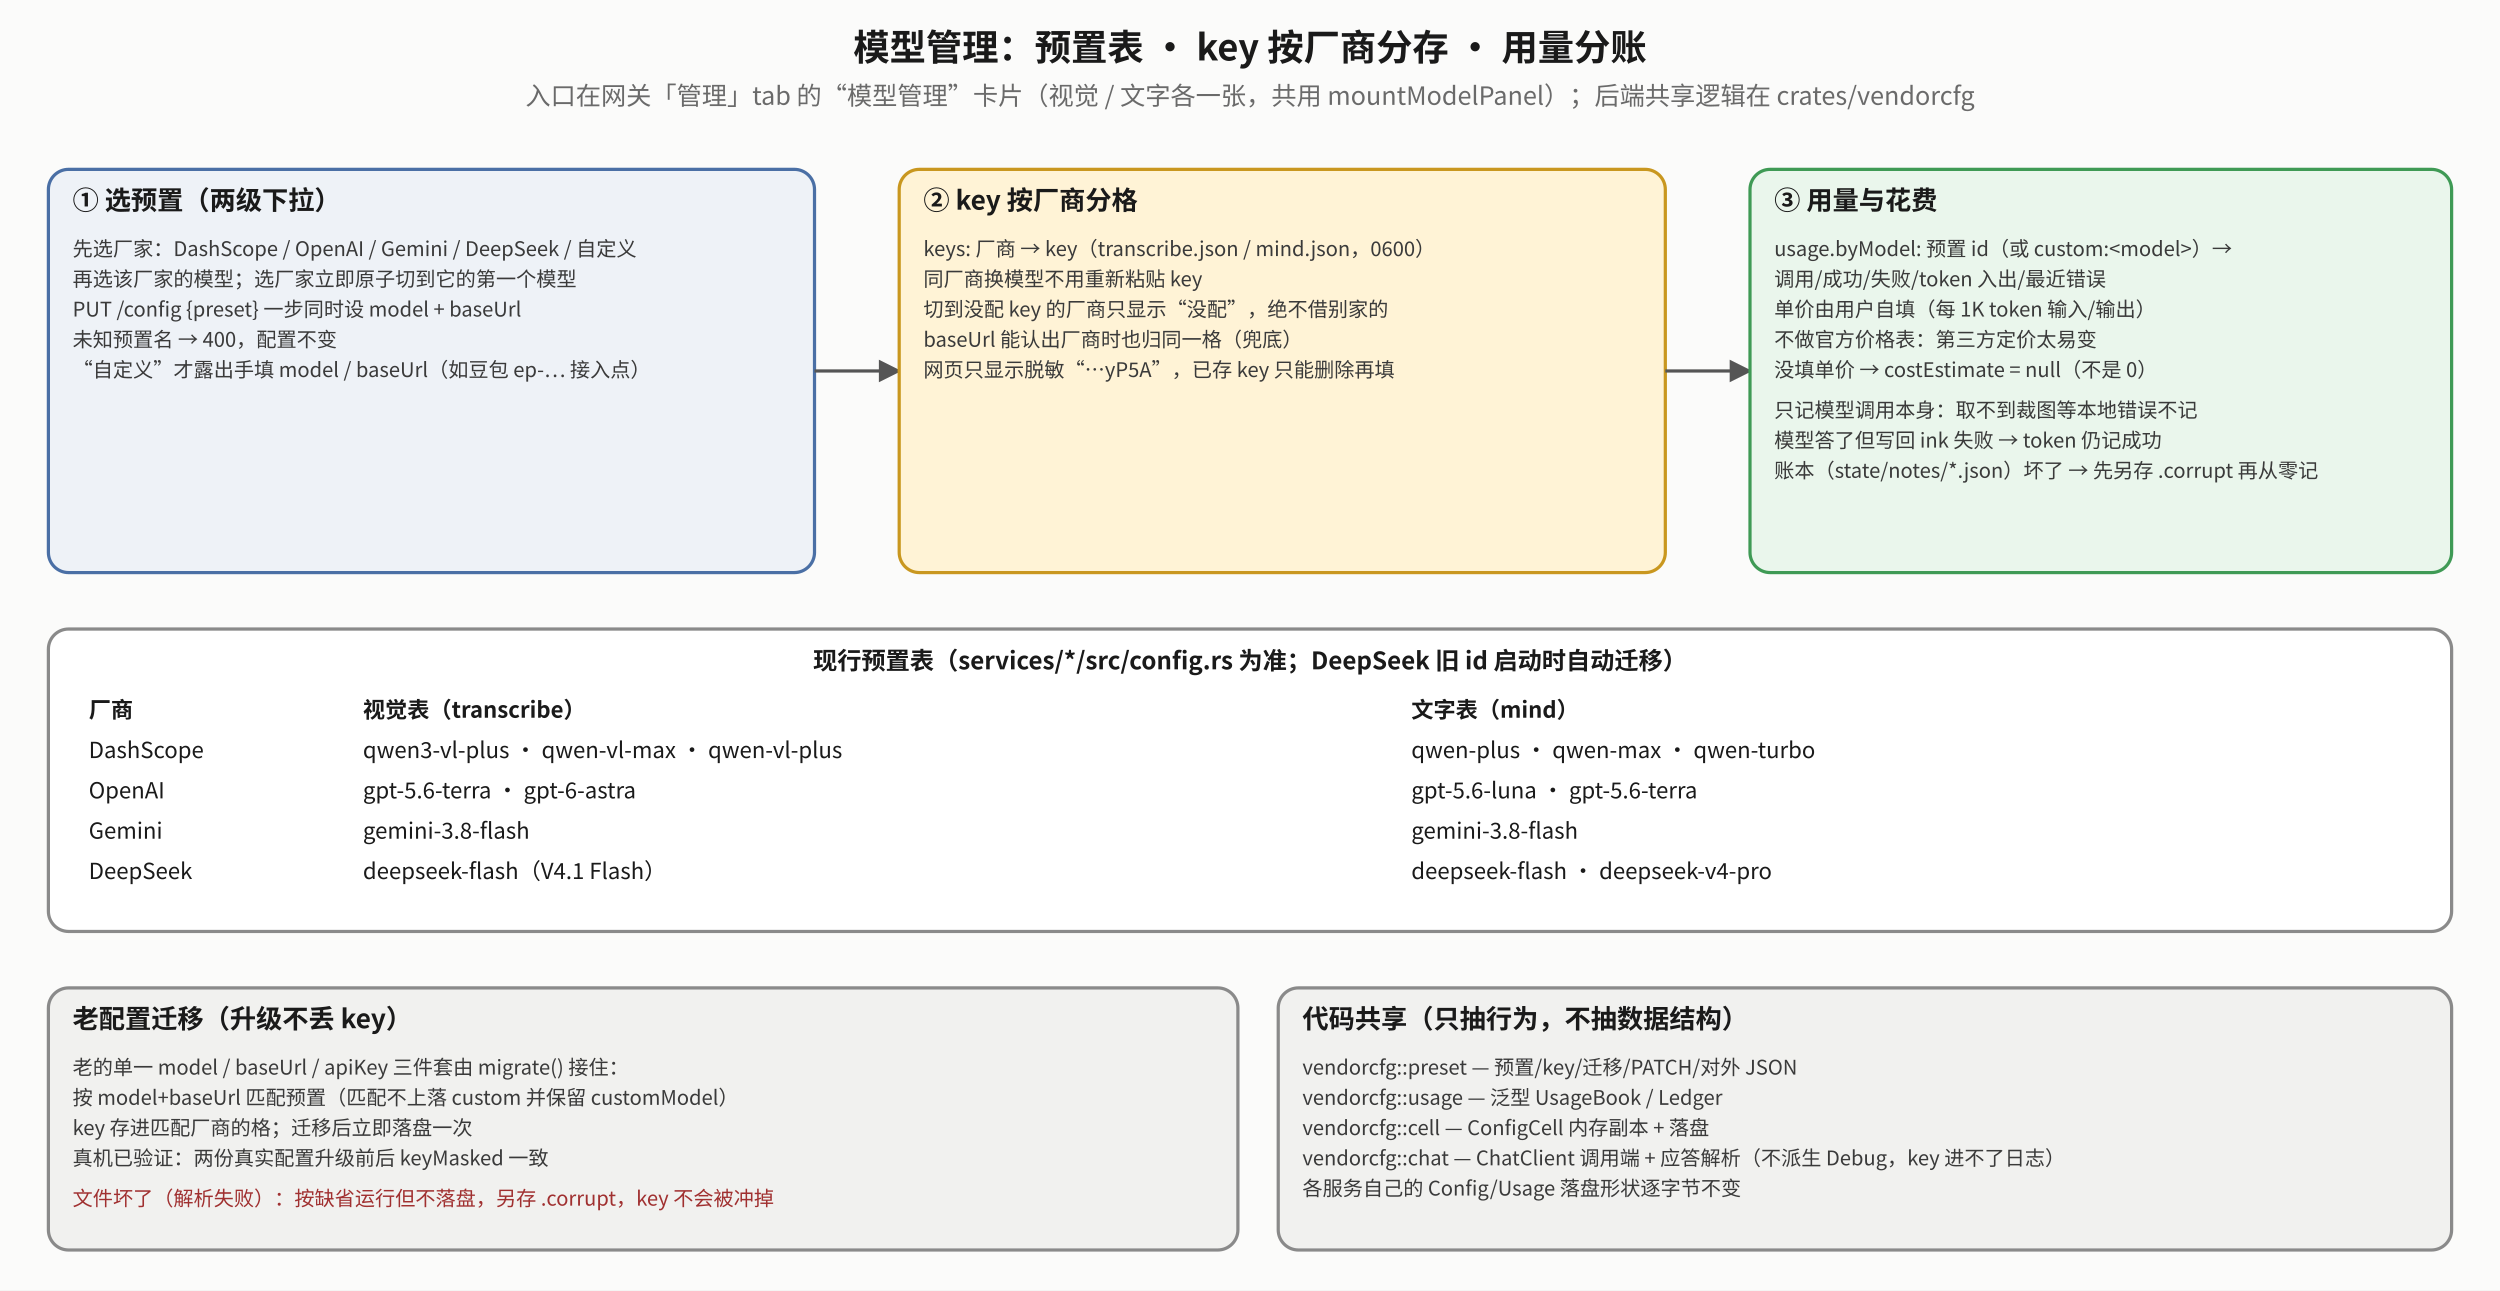
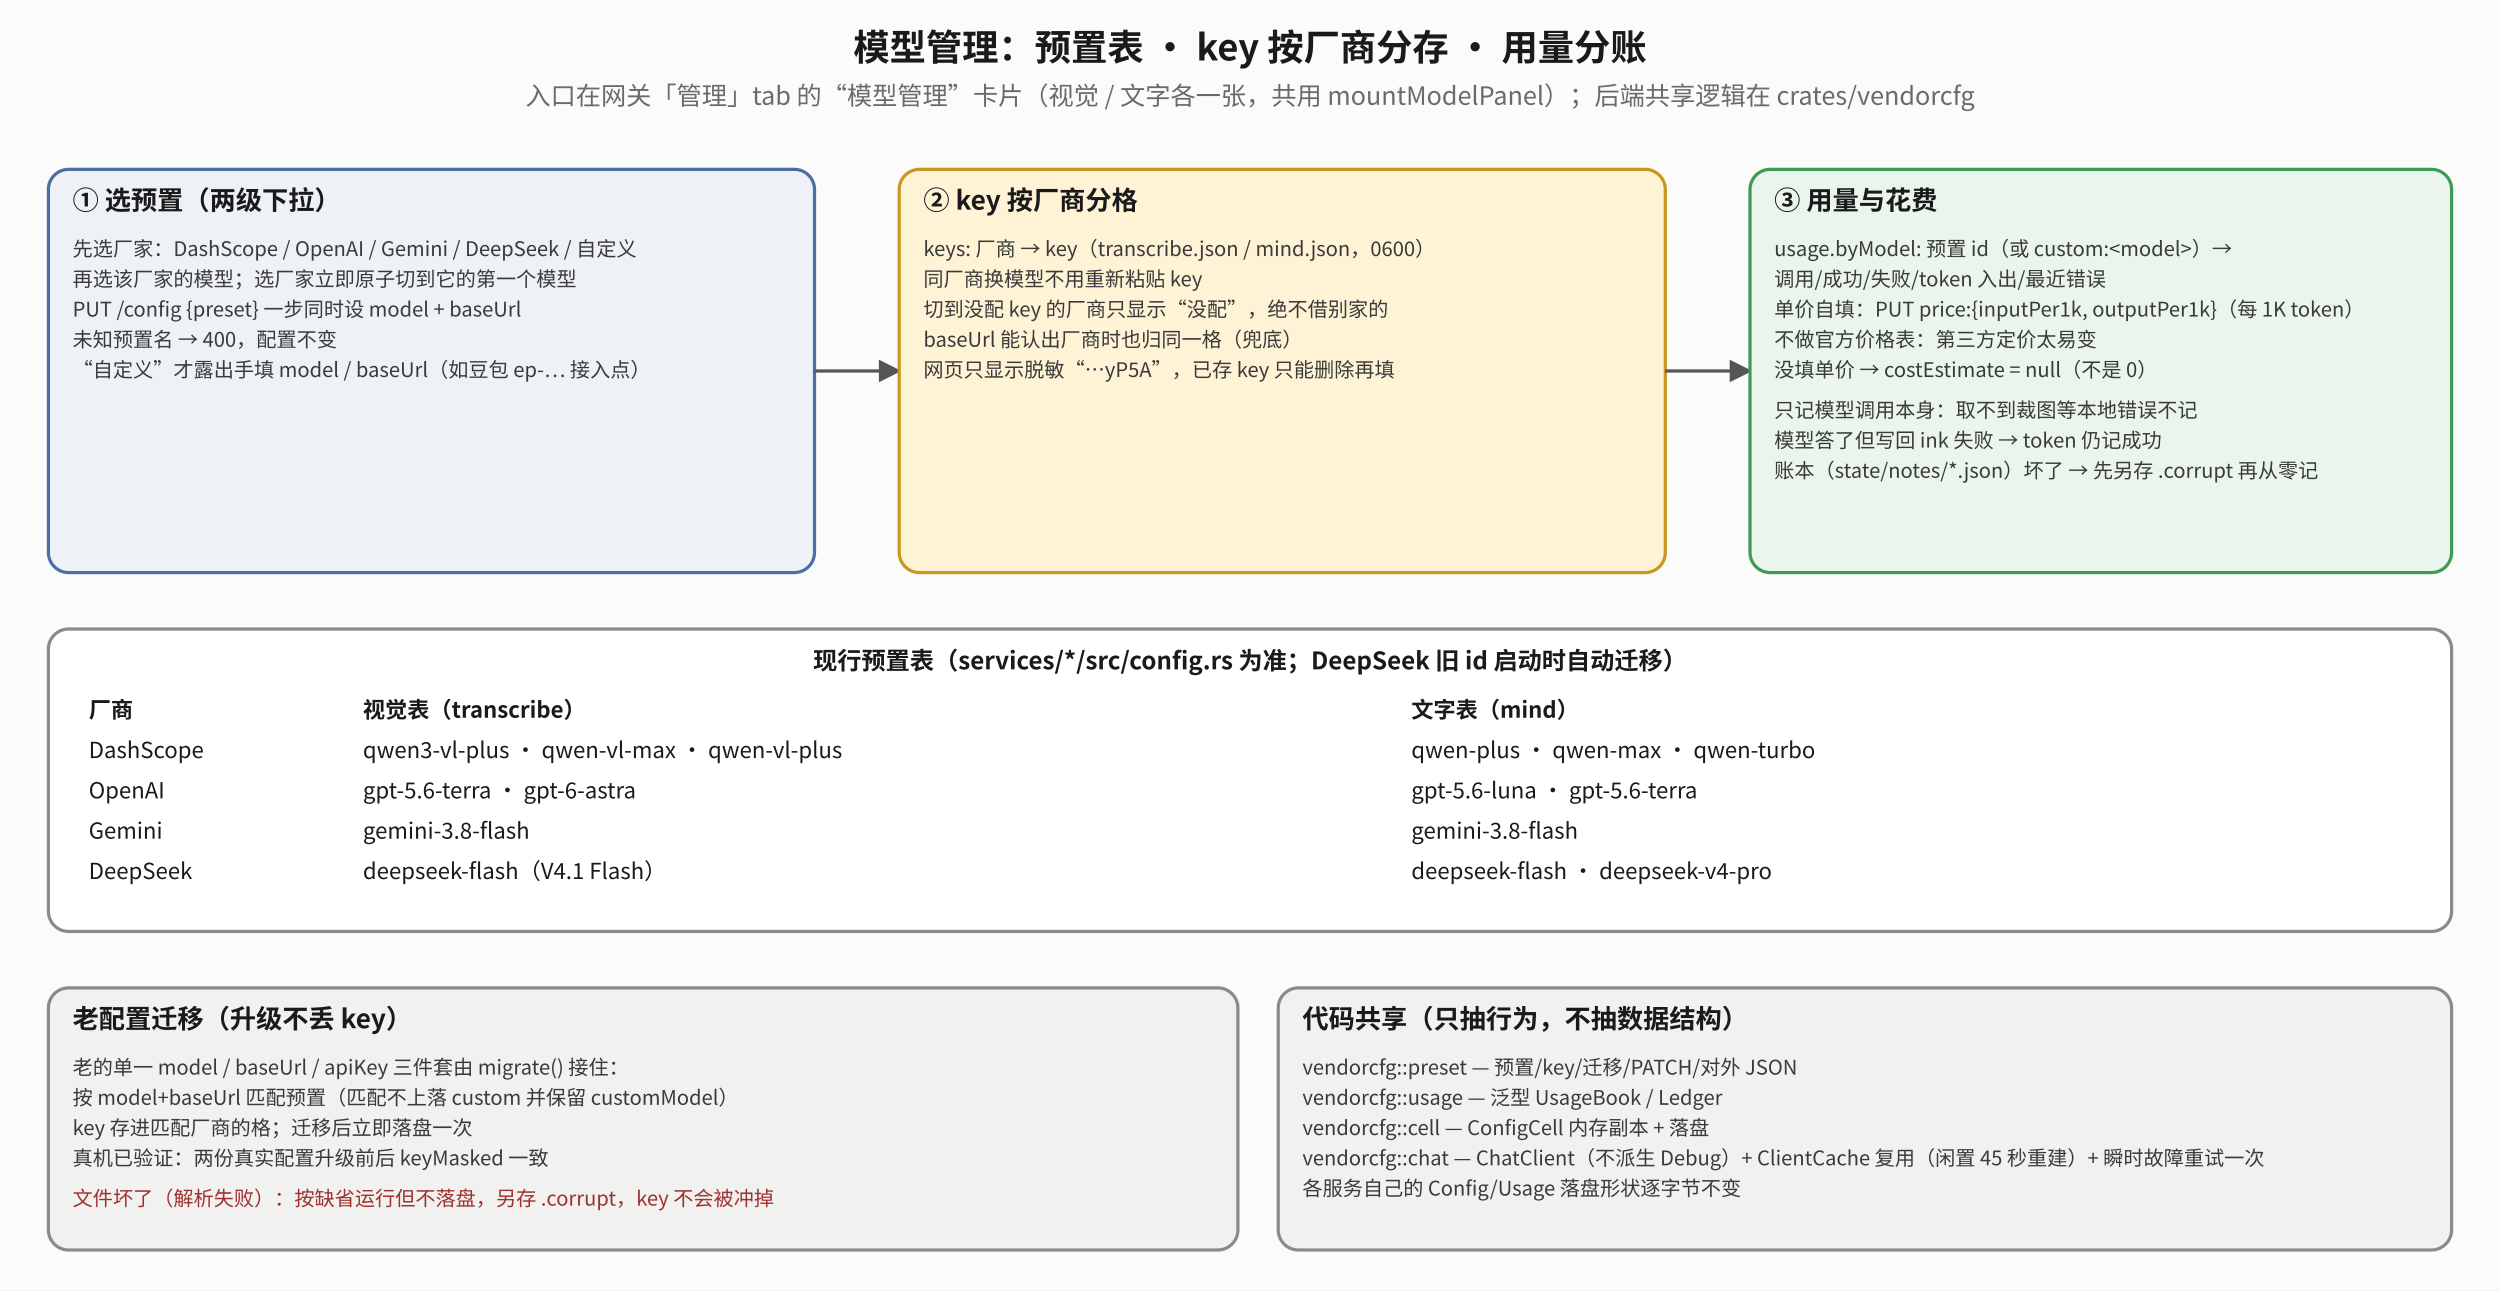
<svg xmlns="http://www.w3.org/2000/svg" viewBox="0 0 1240 640" font-family="Noto Sans CJK SC, sans-serif">
  <defs>
    <marker id="mk" viewBox="0 0 10 10" refX="9" refY="5" markerWidth="7" markerHeight="7" orient="auto-start-reverse">
      <path d="M0,0 L10,5 L0,10 z" fill="#555" />
    </marker>
    <marker id="mr" viewBox="0 0 10 10" refX="9" refY="5" markerWidth="7" markerHeight="7" orient="auto-start-reverse">
      <path d="M0,0 L10,5 L0,10 z" fill="#b0451f" />
    </marker>
    <marker id="mg" viewBox="0 0 10 10" refX="9" refY="5" markerWidth="7" markerHeight="7" orient="auto-start-reverse">
      <path d="M0,0 L10,5 L0,10 z" fill="#2f7d45" />
    </marker>
  </defs>
  <rect x="0" y="0" width="1240" height="640" fill="#fbfbfa" />
  <text x="620.0" y="30" text-anchor="middle" font-size="18" font-weight="bold" fill="#1a1a1a">模型管理：预置表 · key 按厂商分存 · 用量分账</text>
  <text x="620.0" y="52" text-anchor="middle" font-size="12.5" fill="#6a6a6a">入口在网关「管理」tab 的“模型管理”卡片（视觉 / 文字各一张，共用 mountModelPanel）；后端共享逻辑在 crates/vendorcfg</text>
  <rect x="24" y="84" width="380" height="200" rx="10" fill="#eef2f7" stroke="#4a6fa5" stroke-width="1.6" />
  <text x="36" y="104" text-anchor="start" font-size="13" font-weight="bold" fill="#1a1a1a">① 选预置（两级下拉）</text>
  <text x="36" y="127" text-anchor="start" font-size="10" fill="#3a3a3a">先选厂家：DashScope / OpenAI / Gemini / DeepSeek / 自定义</text>
  <text x="36" y="142" text-anchor="start" font-size="10" fill="#3a3a3a">再选该厂家的模型；选厂家立即原子切到它的第一个模型</text>
  <text x="36" y="157" text-anchor="start" font-size="10" fill="#3a3a3a">PUT /config {preset} 一步同时设 model + baseUrl</text>
  <text x="36" y="172" text-anchor="start" font-size="10" fill="#3a3a3a">未知预置名 → 400，配置不变</text>
  <text x="36" y="187" text-anchor="start" font-size="10" fill="#3a3a3a">“自定义”才露出手填 model / baseUrl（如豆包 ep-… 接入点）</text>
  <polyline points="404,184 446,184" fill="none" stroke="#555" stroke-width="1.6" marker-end="url(#mk)" />
  <rect x="446" y="84" width="380" height="200" rx="10" fill="#fff3d6" stroke="#c9971f" stroke-width="1.6" />
  <text x="458" y="104" text-anchor="start" font-size="13" font-weight="bold" fill="#1a1a1a">② key 按厂商分格</text>
  <text x="458" y="127" text-anchor="start" font-size="10" fill="#3a3a3a">keys: 厂商 → key（transcribe.json / mind.json，0600）</text>
  <text x="458" y="142" text-anchor="start" font-size="10" fill="#3a3a3a">同厂商换模型不用重新粘贴 key</text>
  <text x="458" y="157" text-anchor="start" font-size="10" fill="#3a3a3a">切到没配 key 的厂商只显示“没配”，绝不借别家的</text>
  <text x="458" y="172" text-anchor="start" font-size="10" fill="#3a3a3a">baseUrl 能认出厂商时也归同一格（兜底）</text>
  <text x="458" y="187" text-anchor="start" font-size="10" fill="#3a3a3a">网页只显示脱敏“…yP5A”，已存 key 只能删除再填</text>
  <polyline points="826,184 868,184" fill="none" stroke="#555" stroke-width="1.6" marker-end="url(#mk)" />
  <rect x="868" y="84" width="348" height="200" rx="10" fill="#eaf6ec" stroke="#3f9a55" stroke-width="1.6" />
  <text x="880" y="104" text-anchor="start" font-size="13" font-weight="bold" fill="#1a1a1a">③ 用量与花费</text>
  <text x="880" y="127" text-anchor="start" font-size="10" fill="#3a3a3a">usage.byModel: 预置 id（或 custom:&lt;model&gt;）→</text>
  <text x="880" y="142" text-anchor="start" font-size="10" fill="#3a3a3a">  调用/成功/失败/token 入出/最近错误</text>
-   <text x="880" y="157" text-anchor="start" font-size="10" fill="#3a3a3a">单价由用户自填（每 1K token 输入/输出）</text>
+   <text x="880" y="157" text-anchor="start" font-size="10" fill="#3a3a3a">单价自填：PUT price:{inputPer1k, outputPer1k}（每 1K token）</text>
  <text x="880" y="172" text-anchor="start" font-size="10" fill="#3a3a3a">  不做官方价格表：第三方定价太易变</text>
  <text x="880" y="187" text-anchor="start" font-size="10" fill="#3a3a3a">没填单价 → costEstimate = null（不是 0）</text>
  <text x="880" y="207" text-anchor="start" font-size="10" fill="#3a3a3a">只记模型调用本身：取不到裁图等本地错误不记</text>
  <text x="880" y="222" text-anchor="start" font-size="10" fill="#3a3a3a">模型答了但写回 ink 失败 → token 仍记成功</text>
  <text x="880" y="237" text-anchor="start" font-size="10" fill="#3a3a3a">账本（state/notes/*.json）坏了 → 先另存 .corrupt 再从零记</text>
  <rect x="24" y="312" width="1192" height="150" rx="10" fill="#ffffff" stroke="#8a8a8a" stroke-width="1.6" />
  <text x="620.0" y="332" text-anchor="middle" font-size="12" font-weight="bold" fill="#1a1a1a">现行预置表（services/*/src/config.rs 为准；DeepSeek 旧 id 启动时自动迁移）</text>
  <text x="44" y="356" text-anchor="start" font-size="11" font-weight="bold" fill="#1a1a1a">厂商</text>
  <text x="180" y="356" text-anchor="start" font-size="11" font-weight="bold" fill="#1a1a1a">视觉表（transcribe）</text>
  <text x="700" y="356" text-anchor="start" font-size="11" font-weight="bold" fill="#1a1a1a">文字表（mind）</text>
  <text x="44" y="376" text-anchor="start" font-size="11" fill="#1a1a1a">DashScope</text>
  <text x="180" y="376" text-anchor="start" font-size="11" fill="#1a1a1a">qwen3-vl-plus · qwen-vl-max · qwen-vl-plus</text>
  <text x="700" y="376" text-anchor="start" font-size="11" fill="#1a1a1a">qwen-plus · qwen-max · qwen-turbo</text>
  <text x="44" y="396" text-anchor="start" font-size="11" fill="#1a1a1a">OpenAI</text>
  <text x="180" y="396" text-anchor="start" font-size="11" fill="#1a1a1a">gpt-5.6-terra · gpt-6-astra</text>
  <text x="700" y="396" text-anchor="start" font-size="11" fill="#1a1a1a">gpt-5.6-luna · gpt-5.6-terra</text>
  <text x="44" y="416" text-anchor="start" font-size="11" fill="#1a1a1a">Gemini</text>
  <text x="180" y="416" text-anchor="start" font-size="11" fill="#1a1a1a">gemini-3.8-flash</text>
  <text x="700" y="416" text-anchor="start" font-size="11" fill="#1a1a1a">gemini-3.8-flash</text>
  <text x="44" y="436" text-anchor="start" font-size="11" fill="#1a1a1a">DeepSeek</text>
  <text x="180" y="436" text-anchor="start" font-size="11" fill="#1a1a1a">deepseek-flash（V4.1 Flash）</text>
  <text x="700" y="436" text-anchor="start" font-size="11" fill="#1a1a1a">deepseek-flash · deepseek-v4-pro</text>
  <rect x="24" y="490" width="590" height="130" rx="10" fill="#f1f1ef" stroke="#8a8a8a" stroke-width="1.6" />
  <text x="36" y="510" text-anchor="start" font-size="13" font-weight="bold" fill="#1a1a1a">老配置迁移（升级不丢 key）</text>
  <text x="36" y="533" text-anchor="start" font-size="10" fill="#3a3a3a">老的单一 model / baseUrl / apiKey 三件套由 migrate() 接住：</text>
  <text x="36" y="548" text-anchor="start" font-size="10" fill="#3a3a3a">按 model+baseUrl 匹配预置（匹配不上落 custom 并保留 customModel）</text>
  <text x="36" y="563" text-anchor="start" font-size="10" fill="#3a3a3a">key 存进匹配厂商的格；迁移后立即落盘一次</text>
  <text x="36" y="578" text-anchor="start" font-size="10" fill="#3a3a3a">真机已验证：两份真实配置升级前后 keyMasked 一致</text>
  <text x="36" y="598" text-anchor="start" font-size="10" fill="#a03030">文件坏了（解析失败）：按缺省运行但不落盘，另存 .corrupt，key 不会被冲掉</text>
  <rect x="634" y="490" width="582" height="130" rx="10" fill="#f1f1ef" stroke="#8a8a8a" stroke-width="1.6" />
  <text x="646" y="510" text-anchor="start" font-size="13" font-weight="bold" fill="#1a1a1a">代码共享（只抽行为，不抽数据结构）</text>
  <text x="646" y="533" text-anchor="start" font-size="10" fill="#3a3a3a">vendorcfg::preset — 预置/key/迁移/PATCH/对外 JSON</text>
  <text x="646" y="548" text-anchor="start" font-size="10" fill="#3a3a3a">vendorcfg::usage — 泛型 UsageBook / Ledger</text>
  <text x="646" y="563" text-anchor="start" font-size="10" fill="#3a3a3a">vendorcfg::cell — ConfigCell 内存副本 + 落盘</text>
-   <text x="646" y="578" text-anchor="start" font-size="10" fill="#3a3a3a">vendorcfg::chat — ChatClient 调用端 + 应答解析（不派生 Debug，key 进不了日志）</text>
+   <text x="646" y="578" text-anchor="start" font-size="10" fill="#3a3a3a">vendorcfg::chat — ChatClient（不派生 Debug）+ ClientCache 复用（闲置 45 秒重建）+ 瞬时故障重试一次</text>
  <text x="646" y="593" text-anchor="start" font-size="10" fill="#3a3a3a">各服务自己的 Config/Usage 落盘形状逐字节不变</text>
</svg>
